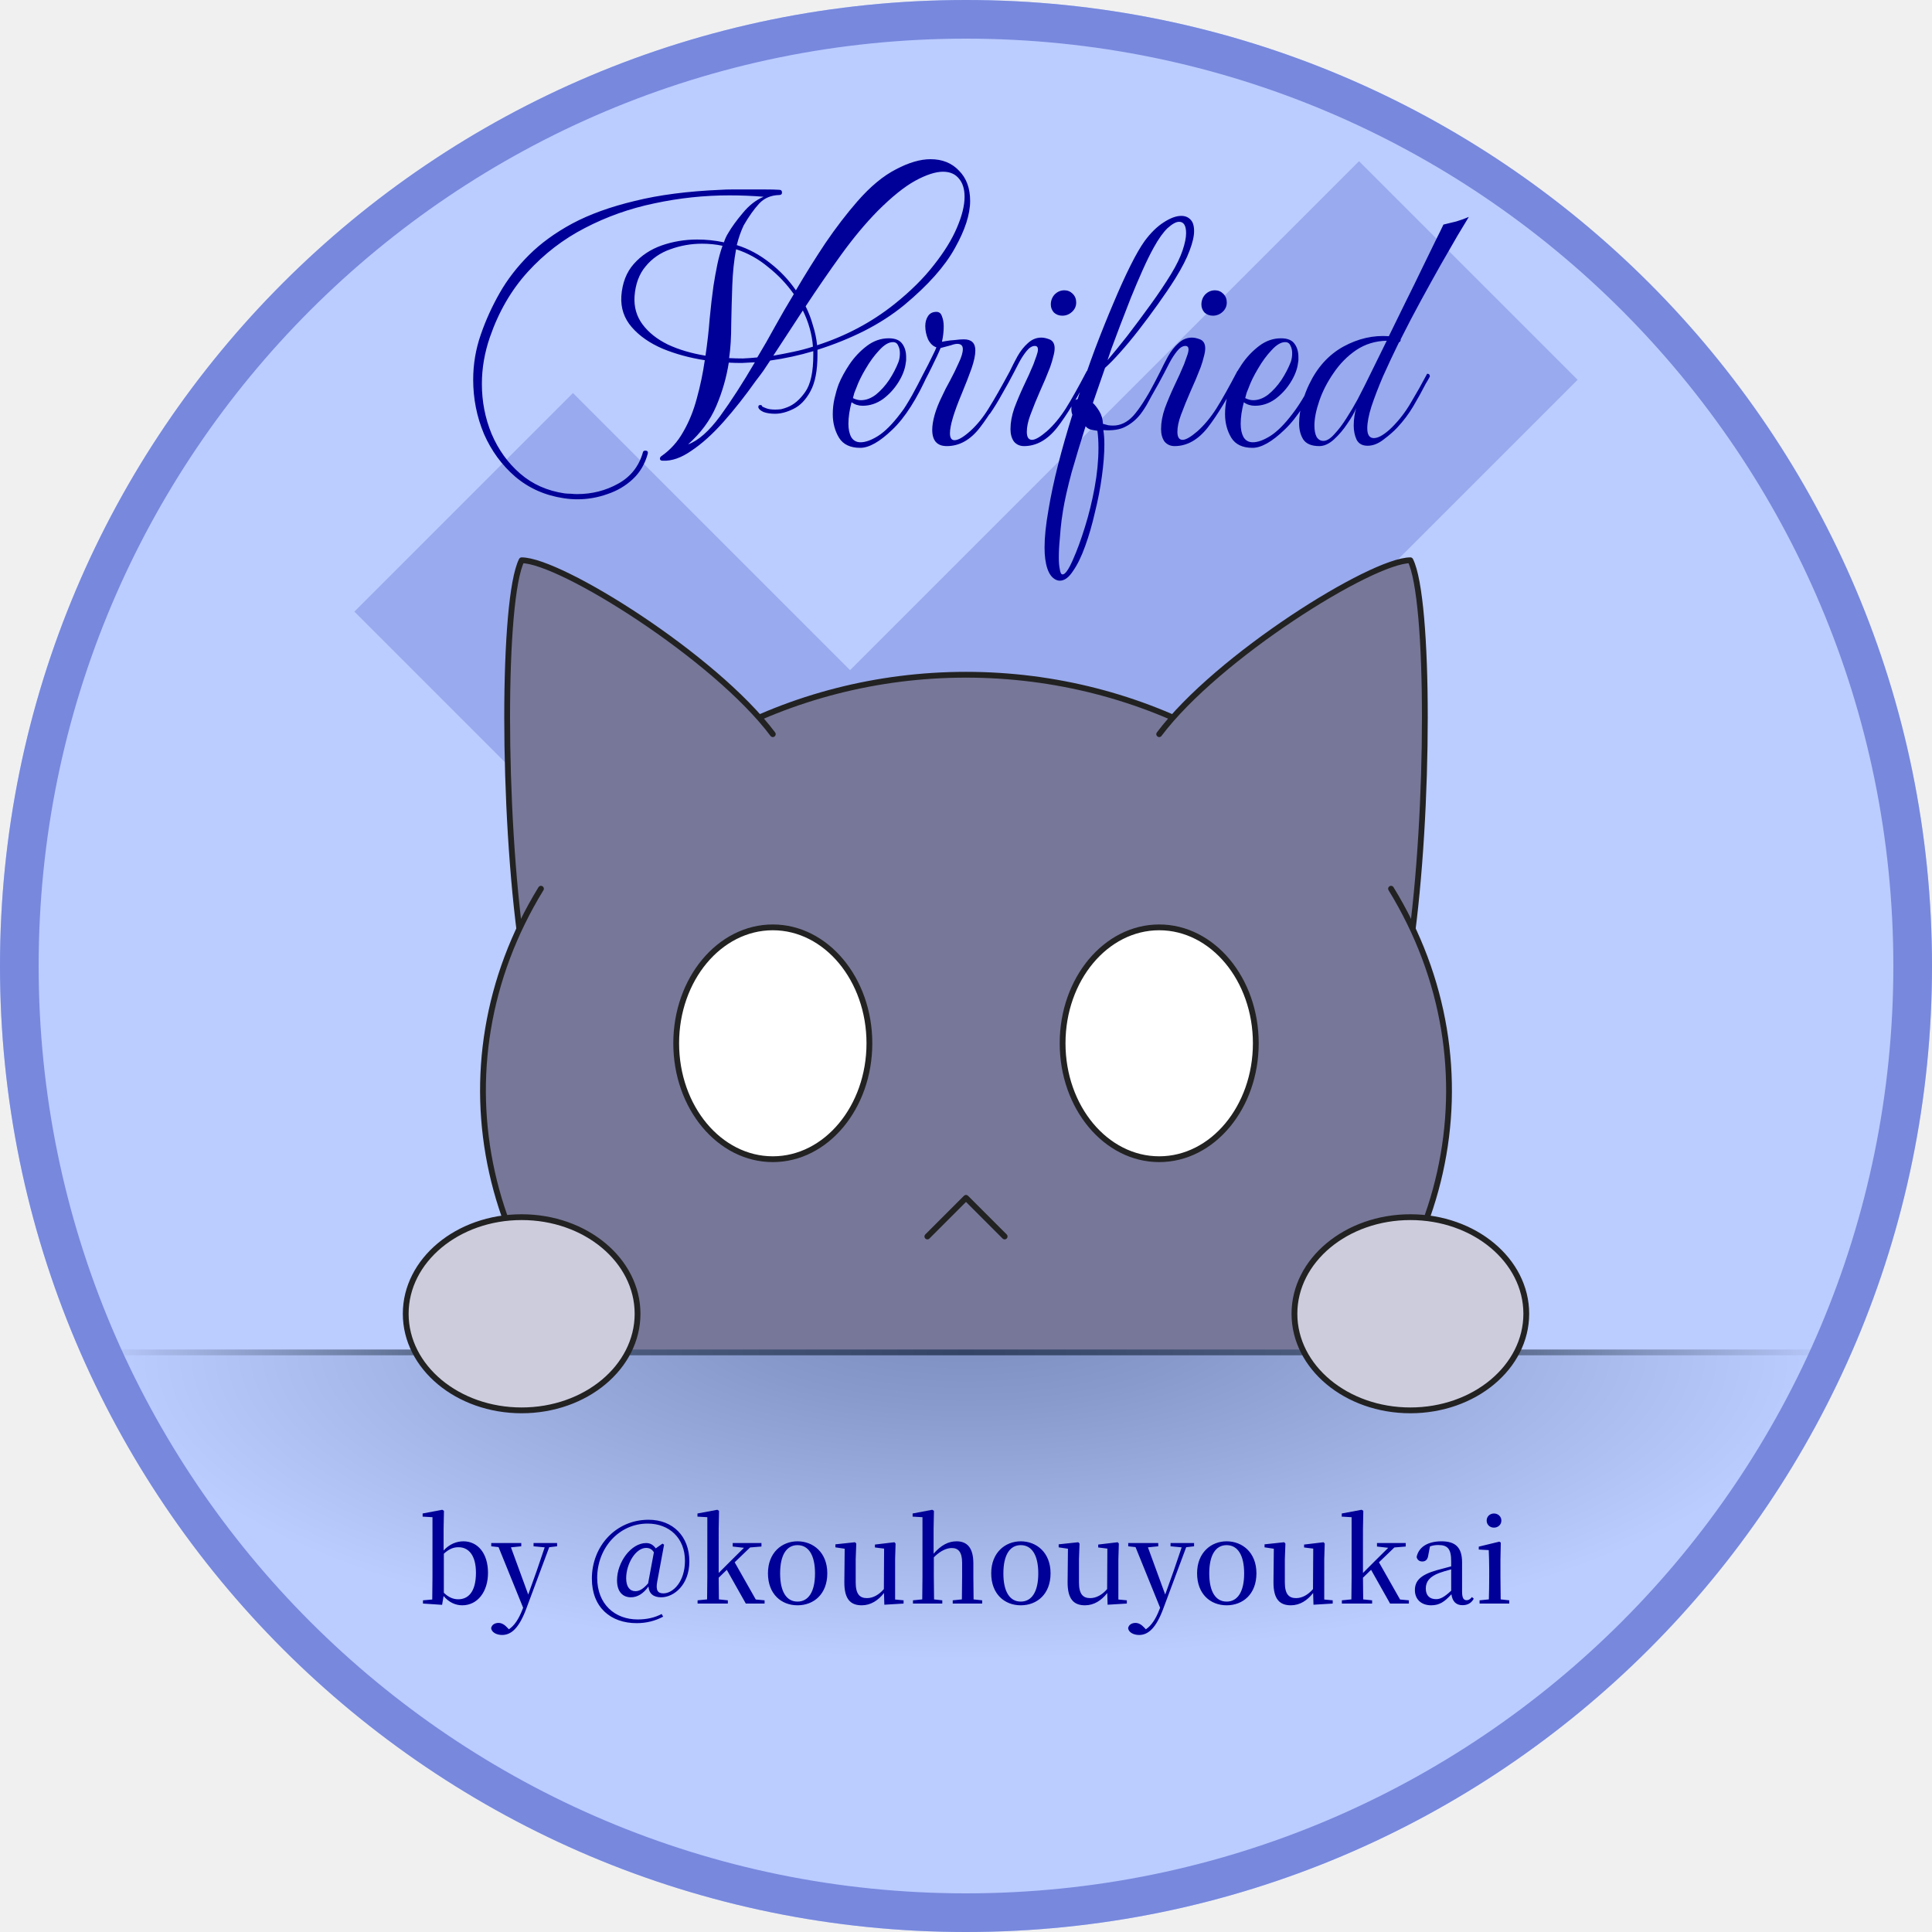
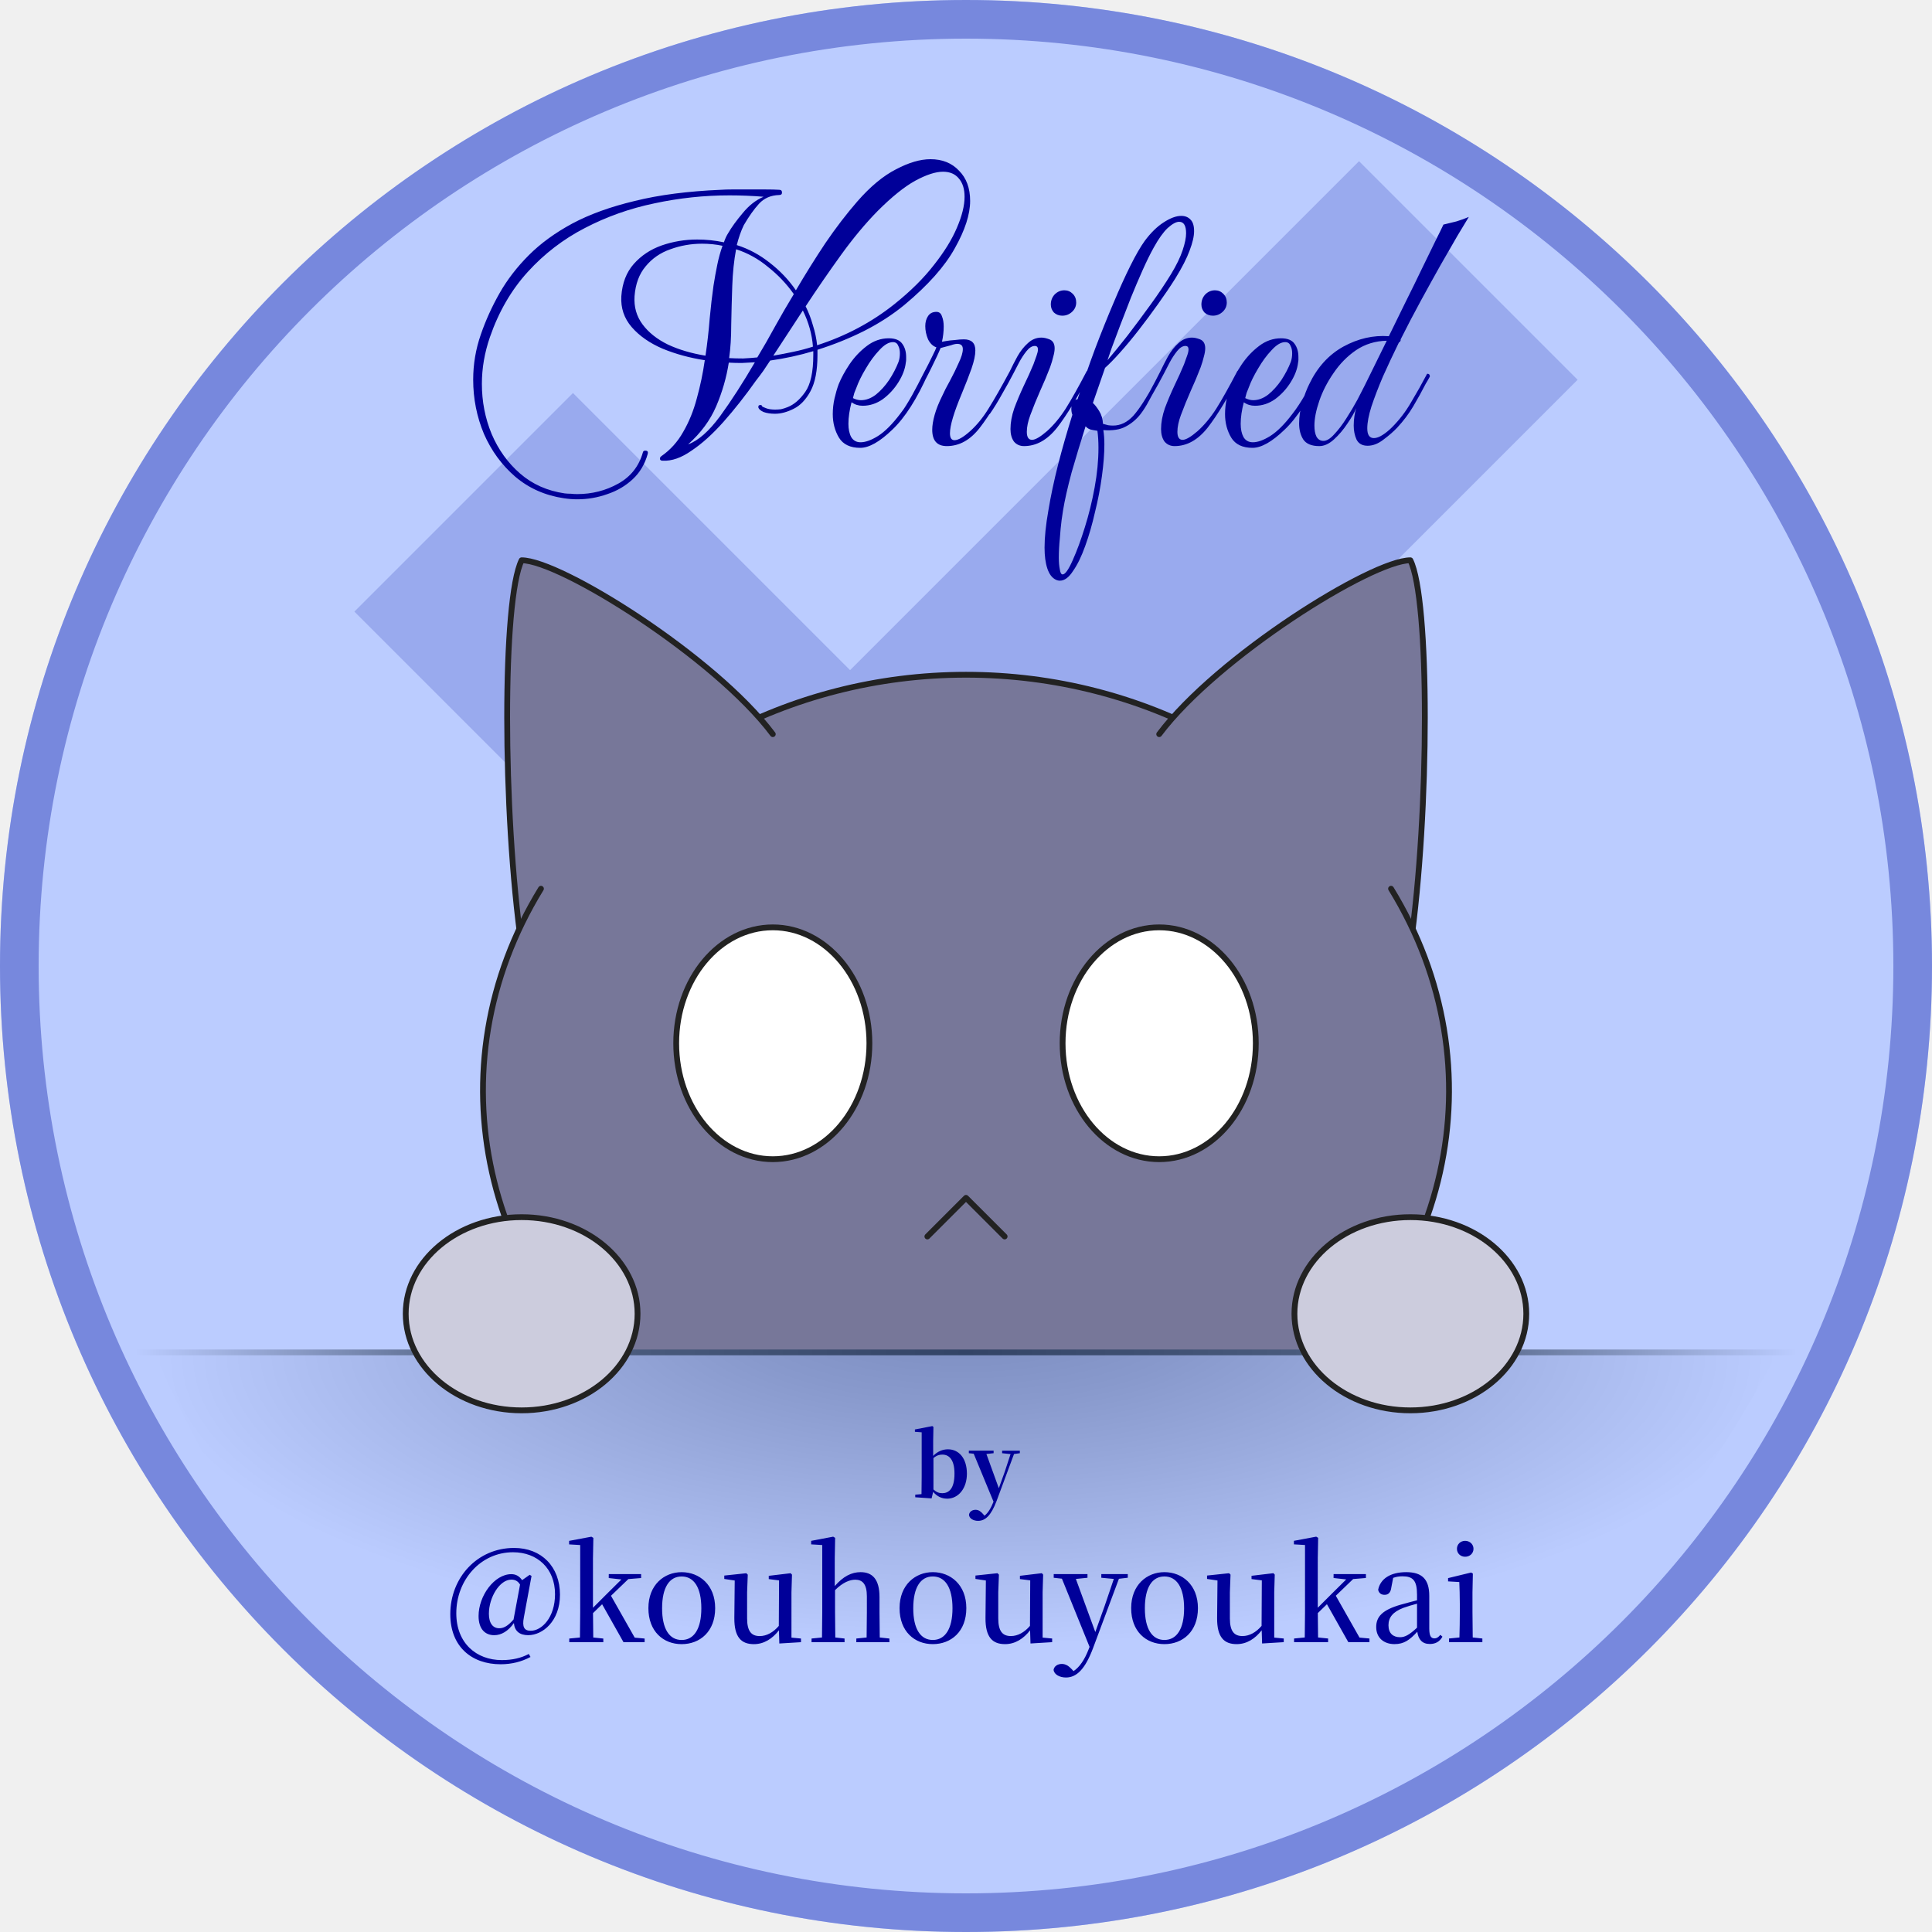
<svg xmlns="http://www.w3.org/2000/svg" viewBox="0 0 100 100" width="800" height="800">
  <defs>
-     <linearGradient id="table-edge" x1="5" x2="95" y1="70" y2="70" gradientUnits="userSpaceOnUse">
+     <linearGradient id="table-edge" x1="7" x2="93" y1="70" y2="70" gradientUnits="userSpaceOnUse">
      <stop stop-color="#bcf" offset="0" />
      <stop stop-color="#568" offset="0.2" />
      <stop stop-color="#346" offset="0.5" />
      <stop stop-color="#568" offset="0.8" />
      <stop stop-color="#bcf" offset="1" />
    </linearGradient>
-     <radialGradient id="table-top" cx="50" cy="30" fx="50" fy="20" r="44" gradientTransform="matrix(1 0 0 0.35 0 60)" gradientUnits="userSpaceOnUse">
+     <radialGradient id="table-top" cx="50" cy="30" fx="50" fy="20" r="42" gradientTransform="matrix(1 0 0 0.35 0 60)" gradientUnits="userSpaceOnUse">
      <stop stop-color="#78b" offset="0" />
      <stop stop-color="#89c" offset="0.3" />
      <stop stop-color="#bcf" offset="1" />
    </radialGradient>
  </defs>
  <circle cx="50" cy="50" r="50" fill="#bcf" />
  <path d="m24 26 20 20 32 -32" fill="none" stroke="#9ae" stroke-width="16" />
  <g stroke="#222" stroke-linecap="round" stroke-linejoin="round" stroke-width="0.3">
    <g fill="#779">
      <path d="m28 47 a25 23 0 0 1 44 0" />
      <path d="m40 38 c-3 -4 -11 -9 -13 -9 -1 2 -1 13 0 20" />
      <path d="m60 38 c3 -4 11 -9 13 -9 1 2 1 13 0 20" />
      <path d="m28 46 a25 22 0 1 0 44 0" />
    </g>
    <path d="m48 64 2 -2 2 2" fill="none" />
    <g fill="#fff">
      <ellipse cx="40" cy="54" rx="5" ry="6" />
      <ellipse cx="60" cy="54" rx="5" ry="6" />
    </g>
-     <path d="m6 70 h88 c-20 38 -68 38 -88 0 z" fill="url(#table-top)" stroke="none" />
-     <path d="m5 70 h90" fill="none" stroke="url(#table-edge)" />
+     <path d="m8 70 h84 c-20 38 -68 38 -84 0 z" fill="url(#table-top)" stroke="none" />
+     <path d="m7 70 h86" fill="none" stroke="url(#table-edge)" />
    <g fill="#ccd">
      <ellipse cx="27" cy="68" rx="6" ry="5" />
      <ellipse cx="73" cy="68" rx="6" ry="5" />
    </g>
  </g>
  <g fill="#009">
    <path d="m29.874 25.844 q-0.324 0 -0.684 -0.054 -1.458 -0.216 -2.52 -1.116 -1.044 -0.9 -1.62 -2.214 -0.558 -1.332 -0.558 -2.808 0 -1.206 0.396 -2.34 0.378 -1.098 0.972 -2.142 t1.512 -1.962 2.25 -1.638 q1.35 -0.72 3.24 -1.17 1.89 -0.468 4.446 -0.576 0.252 -0.018 0.594 -0.018 0.36 0 0.72 0 0.504 0 0.972 0 t0.738 0.018 q0.144 0 0.144 0.144 0 0.126 -0.144 0.126 -0.648 0.018 -1.044 0.45 t-0.792 1.116 q-0.216 0.45 -0.36 1.026 0.918 0.288 1.71 0.918 0.792 0.612 1.35 1.422 0.738 -1.26 1.53 -2.448 0.81 -1.188 1.656 -2.16 1.008 -1.152 1.998 -1.656 0.99 -0.522 1.782 -0.522 0.918 0 1.476 0.594 0.576 0.576 0.576 1.566 0 1.044 -0.792 2.448 -0.774 1.404 -2.61 2.934 -0.918 0.756 -2.088 1.35 -1.152 0.576 -2.412 0.972 v0.27 q0 1.206 -0.36 1.872 t-0.882 0.918 q-0.504 0.252 -0.954 0.252 -0.342 0 -0.594 -0.09 -0.234 -0.108 -0.27 -0.234 v-0.036 q0 -0.09 0.09 -0.09 0.09 -0.018 0.108 0.072 0.018 0.018 0.198 0.09 t0.468 0.072 q0.144 0 0.306 -0.018 0.162 -0.036 0.342 -0.108 0.504 -0.198 0.918 -0.792 t0.414 -1.908 v-0.198 q-1.08 0.324 -2.232 0.486 -0.18 0.27 -0.36 0.54 -0.18 0.252 -0.378 0.504 -0.828 1.17 -1.674 2.124 t-1.656 1.494 q-0.792 0.558 -1.494 0.522 -0.144 0 -0.144 -0.108 0 -0.072 0.072 -0.126 0.702 -0.486 1.134 -1.26 0.45 -0.774 0.702 -1.728 0.27 -0.972 0.414 -1.98 -1.17 -0.18 -2.178 -0.594 -1.008 -0.432 -1.602 -1.116 t-0.54 -1.602 q0.072 -1.026 0.648 -1.674 t1.44 -0.954 q0.882 -0.306 1.836 -0.306 0.36 0 0.702 0.036 t0.684 0.108 q0.09 -0.27 0.216 -0.468 0.27 -0.468 0.756 -1.044 0.486 -0.594 1.08 -0.846 -0.432 -0.036 -0.882 -0.054 -0.432 -0.018 -0.882 -0.018 -1.962 0 -3.888 0.414 -1.908 0.396 -3.6 1.278 -1.674 0.864 -2.952 2.268 t-1.962 3.384 q-0.414 1.206 -0.414 2.412 0 1.368 0.504 2.592 0.522 1.224 1.476 2.052 t2.304 1.026 q0.162 0.018 0.324 0.018 0.162 0.018 0.324 0.018 1.152 0 2.124 -0.54 t1.278 -1.62 q0.018 -0.09 0.126 -0.09 0.162 0 0.126 0.162 -0.216 0.792 -0.774 1.314 t-1.314 0.774 q-0.756 0.27 -1.566 0.27 z m12.42 -7.974 q2.232 -0.72 3.996 -2.124 1.26 -1.008 2.052 -2.034 0.81 -1.026 1.188 -1.926 0.396 -0.918 0.396 -1.602 0 -0.594 -0.288 -0.936 -0.288 -0.36 -0.828 -0.36 -0.576 0 -1.44 0.468 -0.846 0.468 -1.944 1.566 -0.954 0.972 -1.89 2.268 t-1.836 2.664 q0.234 0.468 0.378 0.99 0.162 0.504 0.216 1.026 z m-5.778 0.54 q0.144 -0.972 0.216 -1.908 0.09 -0.954 0.198 -1.71 0.09 -0.576 0.198 -1.098 t0.27 -0.972 q-0.504 -0.108 -1.062 -0.108 -0.846 0 -1.638 0.288 -0.774 0.27 -1.278 0.882 -0.504 0.594 -0.576 1.548 -0.054 0.828 0.414 1.458 t1.314 1.044 q0.846 0.396 1.944 0.576 z m1.224 0.126 q0.36 0.018 0.72 0.018 0.378 -0.018 0.738 -0.054 0.468 -0.774 0.918 -1.602 0.468 -0.846 0.972 -1.674 -0.558 -0.792 -1.332 -1.404 -0.756 -0.63 -1.656 -0.918 -0.162 0.864 -0.198 1.89 t-0.054 2.016 q0 0.972 -0.108 1.728 z m2.286 -0.126 q0.522 -0.09 1.026 -0.198 0.522 -0.108 1.026 -0.27 -0.072 -0.954 -0.522 -1.872 z m-4.41 4.59 q0.792 -0.288 1.656 -1.458 0.864 -1.188 1.8 -2.79 -0.342 0.018 -0.684 0.036 -0.342 0 -0.666 -0.018 -0.18 1.152 -0.648 2.25 t-1.458 1.98 z m8.91 0.18 q-0.774 0 -1.098 -0.522 -0.324 -0.54 -0.324 -1.224 0 -0.414 0.09 -0.81 t0.216 -0.738 q0.198 -0.486 0.558 -1.026 0.378 -0.558 0.9 -0.954 t1.134 -0.396 q0.504 0 0.702 0.288 0.198 0.27 0.198 0.684 0 0.072 0 0.144 0 0.054 -0.018 0.144 -0.054 0.486 -0.378 1.008 t-0.81 0.882 q-0.486 0.342 -1.044 0.342 -0.324 0 -0.576 -0.18 -0.162 0.612 -0.162 1.116 0 0.414 0.144 0.684 0.162 0.27 0.486 0.27 0.378 0 0.9 -0.324 0.54 -0.342 1.152 -1.152 0.63 -0.81 1.278 -2.214 0 -0.018 0.036 -0.018 0.054 0 0.108 0.054 0.072 0.036 0.036 0.072 -0.882 1.998 -1.872 2.934 -0.972 0.936 -1.656 0.936 z m0.036 -2.466 q0.396 0 0.774 -0.288 0.378 -0.306 0.684 -0.756 0.306 -0.468 0.486 -0.936 0.072 -0.198 0.072 -0.45 0 -0.234 -0.09 -0.396 -0.072 -0.18 -0.27 -0.18 -0.324 0 -0.702 0.414 -0.378 0.396 -0.702 0.954 -0.324 0.54 -0.486 0.99 -0.054 0.126 -0.108 0.27 -0.036 0.126 -0.072 0.27 0.216 0.108 0.414 0.108 z m4.446 2.376 q-0.756 0 -0.756 -0.846 0 -0.324 0.126 -0.774 t0.396 -0.99 q0.144 -0.324 0.396 -0.774 0.252 -0.468 0.45 -0.918 0.216 -0.45 0.216 -0.72 t-0.288 -0.27 q-0.126 0 -0.324 0.072 -0.198 0.054 -0.54 0.144 -0.144 0.36 -0.468 1.008 -0.306 0.63 -0.684 1.296 t-0.72 1.152 q0 0 -0.018 0.018 0 0 -0.036 0 t-0.108 -0.018 q-0.054 -0.036 -0.036 -0.054 0.288 -0.414 0.594 -0.954 0.306 -0.558 0.576 -1.098 0.288 -0.54 0.468 -0.918 0.198 -0.396 0.216 -0.468 -0.27 -0.09 -0.432 -0.414 -0.144 -0.342 -0.144 -0.684 0 -0.306 0.144 -0.522 t0.432 -0.216 q0.216 0 0.288 0.234 0.09 0.216 0.09 0.522 0 0.396 -0.09 0.792 0 0 0.198 -0.036 t0.468 -0.054 q0.27 -0.036 0.468 -0.036 0.594 0 0.594 0.576 0 0.36 -0.198 0.936 -0.198 0.558 -0.504 1.296 -0.612 1.458 -0.612 2.052 0 0.36 0.234 0.36 0.288 0 0.81 -0.468 t0.954 -1.17 q0.45 -0.72 1.098 -1.926 0.018 -0.036 0.054 -0.036 0.054 0 0.09 0.054 0.054 0.036 0.036 0.072 -0.99 1.872 -1.728 2.826 t-1.71 0.954 z m5.976 -6.75 q-0.252 0 -0.432 -0.162 -0.162 -0.18 -0.162 -0.414 0 -0.306 0.198 -0.522 0.216 -0.216 0.504 -0.216 0.252 0 0.432 0.18 t0.18 0.45 q0 0.288 -0.216 0.486 t-0.504 0.198 z m-1.98 6.75 q-0.324 0 -0.522 -0.234 -0.18 -0.252 -0.18 -0.648 0 -0.504 0.198 -1.08 0.216 -0.576 0.486 -1.152 0.288 -0.594 0.504 -1.116 0.09 -0.252 0.162 -0.45 t0.072 -0.324 q0 -0.18 -0.162 -0.18 -0.216 0 -0.432 0.27 t-0.396 0.612 q-0.162 0.324 -0.27 0.522 -0.27 0.522 -0.594 1.08 -0.306 0.558 -0.63 1.026 0 0.018 -0.036 0.018 t-0.09 -0.054 -0.036 -0.072 q0.342 -0.486 0.63 -1.026 0.306 -0.558 0.558 -1.062 0.18 -0.378 0.396 -0.774 0.234 -0.414 0.54 -0.684 0.306 -0.288 0.702 -0.288 0.18 0 0.414 0.09 0.27 0.108 0.27 0.468 0 0.18 -0.072 0.432 -0.054 0.234 -0.162 0.54 -0.234 0.612 -0.522 1.242 -0.27 0.612 -0.504 1.242 -0.18 0.486 -0.18 0.864 0 0.414 0.27 0.414 0.252 0 0.774 -0.45 0.522 -0.468 0.972 -1.17 0.45 -0.72 1.08 -1.926 0.018 -0.036 0.072 -0.036 0.036 0 0.072 0.054 0.054 0.036 0.036 0.072 -0.954 1.854 -1.71 2.826 -0.756 0.954 -1.71 0.954 z m1.854 6.966 q-0.108 0 -0.216 -0.054 -0.288 -0.144 -0.432 -0.576 t-0.144 -1.08 q0 -0.81 0.198 -1.926 0.18 -1.098 0.504 -2.376 0.324 -1.26 0.738 -2.574 -0.054 -0.144 -0.054 -0.306 0 -0.18 0.072 -0.324 t0.252 -0.18 q0.432 -1.332 0.9 -2.592 0.486 -1.278 0.954 -2.376 0.468 -1.116 0.882 -1.944 t0.738 -1.278 q0.468 -0.63 0.972 -0.954 0.522 -0.342 0.918 -0.342 0.306 0 0.486 0.198 0.18 0.18 0.18 0.594 0 0.396 -0.234 1.008 -0.216 0.594 -0.738 1.44 -0.396 0.63 -0.9 1.332 -0.486 0.684 -0.99 1.332 t-0.972 1.17 q-0.45 0.504 -0.774 0.792 l-0.63 1.818 q0.144 0.126 0.324 0.414 t0.198 0.666 q0.144 0.036 0.27 0.072 0.126 0.018 0.252 0.018 0.576 0 1.044 -0.504 0.468 -0.522 1.116 -1.728 0.036 -0.054 0.072 -0.054 0.054 0 0.072 0.054 0.036 0.054 0 0.126 -0.234 0.432 -0.45 0.828 -0.198 0.378 -0.432 0.684 -0.324 0.414 -0.774 0.648 -0.432 0.234 -1.152 0.18 0.054 0.324 0.054 0.738 0 0.72 -0.126 1.638 -0.126 0.936 -0.36 1.872 -0.216 0.954 -0.504 1.746 -0.288 0.81 -0.63 1.296 -0.324 0.504 -0.684 0.504 z m2.466 -11.412 q0.432 -0.504 1.026 -1.26 0.594 -0.774 1.206 -1.62 t1.062 -1.584 q0.414 -0.684 0.594 -1.224 t0.18 -0.882 q0 -0.594 -0.36 -0.594 -0.234 0 -0.594 0.324 -0.342 0.324 -0.72 1.008 -0.27 0.486 -0.576 1.17 t-0.612 1.44 q-0.288 0.756 -0.558 1.44 -0.252 0.666 -0.432 1.152 -0.162 0.486 -0.216 0.63 z m-2.322 11.088 q0.198 0 0.522 -0.738 0.324 -0.72 0.63 -1.71 0.306 -0.972 0.504 -2.052 t0.198 -2.052 q0 -0.486 -0.054 -0.882 -0.234 -0.036 -0.378 -0.072 -0.144 -0.054 -0.234 -0.162 -0.378 1.188 -0.72 2.376 -0.324 1.206 -0.45 1.998 -0.018 0.09 -0.072 0.486 -0.054 0.414 -0.09 0.936 -0.054 0.54 -0.054 1.008 0 0.36 0.054 0.612 0.036 0.252 0.144 0.252 z m7.776 -13.392 q-0.252 0 -0.432 -0.162 -0.162 -0.18 -0.162 -0.414 0 -0.306 0.198 -0.522 0.216 -0.216 0.504 -0.216 0.252 0 0.432 0.18 t0.18 0.45 q0 0.288 -0.216 0.486 t-0.504 0.198 z m-1.98 6.75 q-0.324 0 -0.522 -0.234 -0.18 -0.252 -0.18 -0.648 0 -0.504 0.198 -1.08 0.216 -0.576 0.486 -1.152 0.288 -0.594 0.504 -1.116 0.09 -0.252 0.162 -0.45 t0.072 -0.324 q0 -0.18 -0.162 -0.18 -0.216 0 -0.432 0.27 t-0.396 0.612 q-0.162 0.324 -0.27 0.522 -0.27 0.522 -0.594 1.08 -0.306 0.558 -0.63 1.026 0 0.018 -0.036 0.018 t-0.09 -0.054 -0.036 -0.072 q0.342 -0.486 0.63 -1.026 0.306 -0.558 0.558 -1.062 0.18 -0.378 0.396 -0.774 0.234 -0.414 0.54 -0.684 0.306 -0.288 0.702 -0.288 0.18 0 0.414 0.09 0.27 0.108 0.27 0.468 0 0.18 -0.072 0.432 -0.054 0.234 -0.162 0.54 -0.234 0.612 -0.522 1.242 -0.27 0.612 -0.504 1.242 -0.18 0.486 -0.18 0.864 0 0.414 0.27 0.414 0.252 0 0.774 -0.45 0.522 -0.468 0.972 -1.17 0.45 -0.72 1.08 -1.926 0.018 -0.036 0.072 -0.036 0.036 0 0.072 0.054 0.054 0.036 0.036 0.072 -0.954 1.854 -1.71 2.826 -0.756 0.954 -1.71 0.954 z m4.032 0.09 q-0.774 0 -1.098 -0.522 -0.324 -0.54 -0.324 -1.224 0 -0.414 0.09 -0.81 t0.216 -0.738 q0.198 -0.486 0.558 -1.026 0.378 -0.558 0.9 -0.954 t1.134 -0.396 q0.504 0 0.702 0.288 0.198 0.27 0.198 0.684 0 0.072 0 0.144 0 0.054 -0.018 0.144 -0.054 0.486 -0.378 1.008 t-0.81 0.882 q-0.486 0.342 -1.044 0.342 -0.324 0 -0.576 -0.18 -0.162 0.612 -0.162 1.116 0 0.414 0.144 0.684 0.162 0.27 0.486 0.27 0.378 0 0.9 -0.324 0.54 -0.342 1.152 -1.152 0.63 -0.81 1.278 -2.214 0 -0.018 0.036 -0.018 0.054 0 0.108 0.054 0.072 0.036 0.036 0.072 -0.882 1.998 -1.872 2.934 -0.972 0.936 -1.656 0.936 z m0.036 -2.466 q0.396 0 0.774 -0.288 0.378 -0.306 0.684 -0.756 0.306 -0.468 0.486 -0.936 0.072 -0.198 0.072 -0.45 0 -0.234 -0.09 -0.396 -0.072 -0.18 -0.27 -0.18 -0.324 0 -0.702 0.414 -0.378 0.396 -0.702 0.954 -0.324 0.54 -0.486 0.99 -0.054 0.126 -0.108 0.27 -0.036 0.126 -0.072 0.27 0.216 0.108 0.414 0.108 z m3.42 2.376 q-0.594 0 -0.828 -0.342 -0.216 -0.342 -0.216 -0.828 0 -0.522 0.162 -1.098 0.18 -0.576 0.36 -0.936 0.63 -1.314 1.764 -1.944 1.152 -0.63 2.358 -0.54 0.414 -0.846 0.864 -1.764 0.468 -0.936 0.864 -1.764 0.414 -0.846 0.702 -1.44 0.306 -0.612 0.396 -0.81 0.306 -0.072 0.666 -0.162 0.36 -0.108 0.648 -0.234 -0.18 0.306 -0.576 0.954 -0.378 0.648 -0.882 1.53 -0.486 0.864 -1.026 1.854 t-1.044 1.998 v0.036 q0 0.072 -0.09 0.126 -0.45 0.918 -0.828 1.764 -0.36 0.846 -0.594 1.548 -0.216 0.684 -0.216 1.134 0 0.504 0.342 0.504 0.198 0 0.45 -0.162 t0.486 -0.396 q0.576 -0.576 0.99 -1.296 0.432 -0.72 0.81 -1.44 0 -0.036 0.036 -0.036 0.126 0 0.126 0.144 0 0 -0.09 0.162 t-0.108 0.18 q-0.324 0.63 -0.666 1.206 t-0.828 1.098 q-0.27 0.288 -0.702 0.612 -0.414 0.324 -0.828 0.324 t-0.576 -0.324 q-0.144 -0.324 -0.144 -0.72 0 -0.252 0.036 -0.486 t0.09 -0.414 q-0.126 0.324 -0.45 0.792 -0.306 0.468 -0.702 0.828 -0.378 0.342 -0.756 0.342 z m0.216 -0.27 q0.252 0 0.558 -0.342 0.324 -0.342 0.63 -0.828 0.324 -0.504 0.576 -0.972 0.252 -0.486 0.378 -0.738 l1.134 -2.304 q-0.882 0.018 -1.584 0.486 -0.684 0.468 -1.17 1.188 -0.486 0.702 -0.738 1.44 t-0.252 1.278 q0 0.36 0.108 0.576 0.126 0.216 0.36 0.216 z" aria-label="Verified" />
-     <path d="m23.927 83.09 c0.792 0 1.332 -0.702 1.332 -1.68 0 -1.014 -0.534 -1.632 -1.272 -1.632 -0.36 0 -0.72 0.144 -1.026 0.474 v-1.116 l0.018 -0.936 -0.09 -0.054 -1.014 0.192 v0.162 l0.51 0.03 v3.09 c0 0.33 -6e-3 0.828 -0.012 1.17 l-0.48 0.042 v0.168 l0.99 0.066 0.078 -0.456 c0.282 0.336 0.624 0.48 0.966 0.48 z m-0.954 -2.67 c0.294 -0.27 0.528 -0.336 0.762 -0.336 0.522 0 0.9 0.42 0.9 1.32 0 1.026 -0.426 1.374 -0.912 1.374 -0.264 0 -0.498 -0.096 -0.75 -0.336 z m4.644 -0.384 0.576 0.054 -0.42 1.236 -0.432 1.206 -0.894 -2.442 0.534 -0.054 v-0.168 h-1.554 v0.168 l0.378 0.042 1.272 3.138 -0.042 0.108 c-0.186 0.48 -0.414 0.822 -0.696 1.008 l-0.078 -0.084 c-0.138 -0.15 -0.288 -0.246 -0.456 -0.246 -0.18 0 -0.348 0.084 -0.384 0.27 0.024 0.222 0.288 0.354 0.57 0.354 0.486 0 0.882 -0.378 1.248 -1.356 l1.188 -3.186 0.408 -0.048 v-0.168 h-1.218 z m6.606 2.64 c0.654 0 1.458 -0.636 1.458 -1.86 0 -1.29 -0.846 -2.154 -2.112 -2.154 -1.686 0 -2.934 1.362 -2.934 3.048 0 1.5 0.99 2.304 2.316 2.304 0.51 0 0.972 -0.12 1.374 -0.336 l-0.078 -0.138 c-0.354 0.186 -0.75 0.282 -1.242 0.282 -1.17 0 -2.094 -0.78 -2.094 -2.154 0 -1.524 1.11 -2.808 2.61 -2.808 1.122 0 1.932 0.75 1.932 1.926 0 1.086 -0.618 1.686 -1.116 1.686 -0.3 0 -0.402 -0.168 -0.318 -0.612 l0.354 -1.908 -0.084 -0.054 -0.348 0.246 c-0.132 -0.186 -0.288 -0.276 -0.498 -0.276 -0.78 0 -1.506 0.996 -1.506 1.926 0 0.606 0.306 0.882 0.72 0.882 0.33 0 0.642 -0.186 0.906 -0.558 0.03 0.366 0.258 0.558 0.66 0.558 z m-0.678 -0.72 c-0.288 0.33 -0.48 0.402 -0.66 0.402 -0.282 0 -0.474 -0.222 -0.474 -0.666 0 -0.75 0.492 -1.572 1.032 -1.572 0.168 0 0.3 0.06 0.402 0.228 z m4.38 -1.908 0.582 0.066 -0.672 0.666 -0.636 0.636 v-2.28 l0.018 -0.936 -0.09 -0.054 -1.026 0.192 v0.162 l0.51 0.03 v3.09 l-0.012 1.164 -0.492 0.048 v0.168 h1.566 v-0.168 l-0.462 -0.048 -0.012 -1.122 0.42 -0.408 0.984 1.746 h0.972 v-0.168 l-0.456 -0.042 -1.092 -1.926 0.798 -0.768 0.588 -0.048 v-0.18 h-1.488 z m3.354 3.042 c0.84 0 1.542 -0.576 1.542 -1.656 s-0.732 -1.656 -1.542 -1.656 c-0.804 0 -1.53 0.582 -1.53 1.656 s0.69 1.656 1.53 1.656 z m0 -0.192 c-0.564 0 -0.9 -0.504 -0.9 -1.458 0 -0.96 0.336 -1.464 0.9 -1.464 s0.906 0.504 0.906 1.464 c0 0.954 -0.342 1.458 -0.906 1.458 z m4.494 0.162 0.996 -0.06 v-0.168 l-0.438 -0.042 v-2.088 l0.024 -0.81 -0.06 -0.066 -1.008 0.12 v0.15 l0.474 0.06 -0.012 2.094 c-0.252 0.294 -0.558 0.468 -0.876 0.468 -0.372 0 -0.582 -0.204 -0.582 -0.816 v-1.2 l0.03 -0.81 -0.066 -0.066 -1.014 0.108 v0.156 l0.48 0.072 -0.018 1.722 c-6e-3 0.894 0.324 1.206 0.9 1.206 0.468 0 0.852 -0.252 1.152 -0.636 z m4.002 -0.06 h1.062 v-0.168 l-0.444 -0.048 c-6e-3 -0.33 -0.012 -0.828 -0.012 -1.164 v-0.696 c0 -0.822 -0.33 -1.146 -0.87 -1.146 -0.414 0 -0.798 0.192 -1.188 0.642 v-1.284 l0.018 -0.936 -0.09 -0.054 -1.014 0.192 v0.162 l0.51 0.03 v3.09 l-0.012 1.164 -0.48 0.048 v0.168 h1.518 v-0.168 l-0.426 -0.048 -0.012 -1.164 v-1.014 c0.36 -0.36 0.684 -0.48 0.93 -0.48 0.33 0 0.534 0.198 0.534 0.762 v0.732 c0 0.336 -6e-3 0.828 -0.012 1.164 l-0.474 0.048 v0.168 z m3.06 0.09 c0.84 0 1.542 -0.576 1.542 -1.656 s-0.732 -1.656 -1.542 -1.656 c-0.804 0 -1.53 0.582 -1.53 1.656 s0.69 1.656 1.53 1.656 z m0 -0.192 c-0.564 0 -0.9 -0.504 -0.9 -1.458 0 -0.96 0.336 -1.464 0.9 -1.464 s0.906 0.504 0.906 1.464 c0 0.954 -0.342 1.458 -0.906 1.458 z m4.494 0.162 0.996 -0.06 v-0.168 l-0.438 -0.042 v-2.088 l0.024 -0.81 -0.06 -0.066 -1.008 0.12 v0.15 l0.474 0.06 -0.012 2.094 c-0.252 0.294 -0.558 0.468 -0.876 0.468 -0.372 0 -0.582 -0.204 -0.582 -0.816 v-1.2 l0.03 -0.81 -0.066 -0.066 -1.014 0.108 v0.156 l0.48 0.072 -0.018 1.722 c-6e-3 0.894 0.324 1.206 0.9 1.206 0.468 0 0.852 -0.252 1.152 -0.636 z m3.258 -3.024 0.576 0.054 -0.42 1.236 -0.432 1.206 -0.894 -2.442 0.534 -0.054 v-0.168 h-1.554 v0.168 l0.378 0.042 1.272 3.138 -0.042 0.108 c-0.186 0.48 -0.414 0.822 -0.696 1.008 l-0.078 -0.084 c-0.138 -0.15 -0.288 -0.246 -0.456 -0.246 -0.18 0 -0.348 0.084 -0.384 0.27 0.024 0.222 0.288 0.354 0.57 0.354 0.486 0 0.882 -0.378 1.248 -1.356 l1.188 -3.186 0.408 -0.048 v-0.168 h-1.218 z m2.904 3.054 c0.84 0 1.542 -0.576 1.542 -1.656 s-0.732 -1.656 -1.542 -1.656 c-0.804 0 -1.53 0.582 -1.53 1.656 s0.69 1.656 1.53 1.656 z m0 -0.192 c-0.564 0 -0.9 -0.504 -0.9 -1.458 0 -0.96 0.336 -1.464 0.9 -1.464 s0.906 0.504 0.906 1.464 c0 0.954 -0.342 1.458 -0.906 1.458 z m4.494 0.162 0.996 -0.06 v-0.168 l-0.438 -0.042 v-2.088 l0.024 -0.81 -0.06 -0.066 -1.008 0.12 v0.15 l0.474 0.06 -0.012 2.094 c-0.252 0.294 -0.558 0.468 -0.876 0.468 -0.372 0 -0.582 -0.204 -0.582 -0.816 v-1.2 l0.03 -0.81 -0.066 -0.066 -1.014 0.108 v0.156 l0.48 0.072 -0.018 1.722 c-6e-3 0.894 0.324 1.206 0.9 1.206 0.468 0 0.852 -0.252 1.152 -0.636 z m3.288 -3.012 0.582 0.066 -0.672 0.666 -0.636 0.636 v-2.28 l0.018 -0.936 -0.09 -0.054 -1.026 0.192 v0.162 l0.51 0.03 v3.09 l-0.012 1.164 -0.492 0.048 v0.168 h1.566 v-0.168 l-0.462 -0.048 -0.012 -1.122 0.42 -0.408 0.984 1.746 h0.972 v-0.168 l-0.456 -0.042 -1.092 -1.926 0.798 -0.768 0.588 -0.048 v-0.18 h-1.488 z m4.422 3.036 c0.264 0 0.456 -0.102 0.588 -0.336 l-0.096 -0.084 c-0.102 0.12 -0.174 0.162 -0.27 0.162 -0.156 0 -0.24 -0.102 -0.24 -0.45 v-1.506 c0 -0.768 -0.336 -1.092 -1.062 -1.092 s-1.188 0.306 -1.29 0.81 c0.03 0.15 0.138 0.234 0.294 0.234 0.162 0 0.282 -0.09 0.312 -0.342 l0.084 -0.438 c0.15 -0.054 0.288 -0.072 0.426 -0.072 0.474 0 0.672 0.18 0.672 0.84 v0.264 c-0.252 0.066 -0.528 0.138 -0.762 0.204 -0.828 0.24 -1.116 0.546 -1.116 1.026 0 0.504 0.36 0.786 0.84 0.786 0.444 0 0.702 -0.192 1.05 -0.57 0.048 0.354 0.228 0.564 0.57 0.564 z m-0.582 -0.75 c-0.36 0.336 -0.564 0.438 -0.78 0.438 -0.324 0 -0.534 -0.18 -0.534 -0.552 0 -0.354 0.198 -0.612 0.684 -0.798 0.18 -0.066 0.402 -0.132 0.63 -0.192 z m2.214 -3.264 c0.21 0 0.384 -0.15 0.384 -0.366 0 -0.21 -0.174 -0.366 -0.384 -0.366 s-0.378 0.156 -0.378 0.366 c0 0.216 0.168 0.366 0.378 0.366 z m-0.27 3.93 h1.062 v-0.168 l-0.444 -0.048 -0.012 -1.164 v-0.912 l0.018 -0.864 -0.078 -0.048 -1.062 0.258 v0.15 l0.516 0.03 c0.012 0.3 0.024 0.594 0.024 1.002 v0.384 c0 0.324 -6e-3 0.828 -0.018 1.164 l-0.48 0.048 v0.168 z" aria-label="by @kouhouyoukai" />
+     <path d="m49.017 77.572 c0.608 0 1.03 -0.553 1.03 -1.292 0 -0.81 -0.423 -1.264 -0.981 -1.264 -0.275 0 -0.54 0.108 -0.765 0.342 v-0.787 l0.013 -0.716 -0.059 -0.041 -0.9 0.175 v0.121 l0.351 0.027 v2.304 c0 0.252 -0.004 0.634 -9e-3 0.895 l-0.324 0.027 v0.135 l0.846 0.059 0.081 -0.338 c0.203 0.238 0.446 0.351 0.716 0.351 z m-0.702 -2.102 c0.184 -0.153 0.32 -0.18 0.464 -0.18 0.364 0 0.625 0.288 0.625 0.981 0 0.801 -0.301 1.017 -0.634 1.017 -0.162 0 -0.306 -0.054 -0.455 -0.194 z m3.555 -0.252 0.436 0.045 -0.306 0.931 -0.301 0.837 -0.643 -1.773 0.373 -0.041 v-0.131 h-1.282 v0.131 l0.252 0.027 1.026 2.484 c-0.14 0.346 -0.283 0.581 -0.468 0.725 l-0.068 -0.081 c-0.113 -0.131 -0.234 -0.225 -0.392 -0.225 s-0.315 0.081 -0.342 0.257 c0.013 0.198 0.234 0.315 0.468 0.315 0.373 0 0.67 -0.266 0.959 -1.026 l0.904 -2.434 0.301 -0.041 v-0.131 h-0.918 z" aria-label="by" />
+     <path d="m27.344 84.636 c0.736 0 1.64 -0.716 1.64 -2.092 0 -1.451 -0.952 -2.423 -2.376 -2.423 -1.897 0 -3.301 1.532 -3.301 3.429 0 1.688 1.114 2.592 2.606 2.592 0.574 0 1.093 -0.135 1.546 -0.378 l-0.088 -0.155 c-0.398 0.209 -0.844 0.317 -1.397 0.317 -1.316 0 -2.356 -0.877 -2.356 -2.423 0 -1.714 1.249 -3.159 2.936 -3.159 1.262 0 2.174 0.844 2.174 2.167 0 1.222 -0.695 1.897 -1.256 1.897 -0.338 0 -0.452 -0.189 -0.358 -0.689 l0.398 -2.147 -0.095 -0.061 -0.392 0.277 c-0.148 -0.209 -0.324 -0.31 -0.56 -0.31 -0.877 0 -1.694 1.121 -1.694 2.167 0 0.682 0.344 0.992 0.81 0.992 0.371 0 0.722 -0.209 1.019 -0.628 0.034 0.412 0.29 0.628 0.743 0.628 z m-0.763 -0.81 c-0.324 0.371 -0.54 0.452 -0.743 0.452 -0.317 0 -0.533 -0.25 -0.533 -0.749 0 -0.844 0.553 -1.768 1.161 -1.768 0.189 0 0.338 0.068 0.452 0.257 z m4.928 -2.147 0.655 0.074 -0.756 0.749 -0.716 0.716 v-2.565 l0.02 -1.053 -0.101 -0.061 -1.154 0.216 v0.182 l0.574 0.034 v3.476 l-0.013 1.31 -0.553 0.054 v0.189 h1.762 v-0.189 l-0.52 -0.054 -0.013 -1.262 0.472 -0.459 1.107 1.964 h1.093 v-0.189 l-0.513 -0.047 -1.228 -2.167 0.898 -0.864 0.661 -0.054 v-0.203 h-1.674 z m3.773 3.422 c0.945 0 1.735 -0.648 1.735 -1.863 s-0.824 -1.863 -1.735 -1.863 c-0.904 0 -1.721 0.655 -1.721 1.863 s0.776 1.863 1.721 1.863 z m0 -0.216 c-0.634 0 -1.012 -0.567 -1.012 -1.64 0 -1.08 0.378 -1.647 1.012 -1.647 s1.019 0.567 1.019 1.647 c0 1.073 -0.385 1.64 -1.019 1.64 z m5.056 0.182 1.121 -0.068 v-0.189 l-0.493 -0.047 v-2.349 l0.027 -0.911 -0.068 -0.074 -1.134 0.135 v0.169 l0.533 0.068 -0.013 2.356 c-0.283 0.331 -0.628 0.526 -0.986 0.526 -0.418 0 -0.655 -0.23 -0.655 -0.918 v-1.35 l0.034 -0.911 -0.074 -0.074 -1.141 0.121 v0.175 l0.54 0.081 -0.02 1.937 c-0.007 1.006 0.364 1.357 1.012 1.357 0.526 0 0.959 -0.283 1.296 -0.716 z m4.502 -0.068 h1.195 v-0.189 l-0.499 -0.054 c-0.007 -0.371 -0.013 -0.931 -0.013 -1.31 v-0.783 c0 -0.925 -0.371 -1.289 -0.979 -1.289 -0.466 0 -0.898 0.216 -1.337 0.722 v-1.444 l0.02 -1.053 -0.101 -0.061 -1.141 0.216 v0.182 l0.574 0.034 v3.476 l-0.013 1.31 -0.54 0.054 v0.189 h1.708 v-0.189 l-0.479 -0.054 -0.013 -1.31 v-1.141 c0.405 -0.405 0.769 -0.54 1.046 -0.54 0.371 0 0.601 0.223 0.601 0.857 v0.824 c0 0.378 -0.007 0.931 -0.013 1.31 l-0.533 0.054 v0.189 z m3.442 0.101 c0.945 0 1.735 -0.648 1.735 -1.863 s-0.824 -1.863 -1.735 -1.863 c-0.904 0 -1.721 0.655 -1.721 1.863 s0.776 1.863 1.721 1.863 z m0 -0.216 c-0.634 0 -1.012 -0.567 -1.012 -1.64 0 -1.08 0.378 -1.647 1.012 -1.647 s1.019 0.567 1.019 1.647 c0 1.073 -0.385 1.64 -1.019 1.64 z m5.056 0.182 1.121 -0.068 v-0.189 l-0.493 -0.047 v-2.349 l0.027 -0.911 -0.068 -0.074 -1.134 0.135 v0.169 l0.533 0.068 -0.013 2.356 c-0.283 0.331 -0.628 0.526 -0.986 0.526 -0.418 0 -0.655 -0.23 -0.655 -0.918 v-1.35 l0.034 -0.911 -0.074 -0.074 -1.141 0.121 v0.175 l0.54 0.081 -0.02 1.937 c-0.007 1.006 0.364 1.357 1.012 1.357 0.526 0 0.959 -0.283 1.296 -0.716 z m3.665 -3.402 0.648 0.061 -0.472 1.391 -0.486 1.357 -1.006 -2.747 0.601 -0.061 v-0.189 h-1.748 v0.189 l0.425 0.047 1.431 3.53 -0.047 0.121 c-0.209 0.54 -0.466 0.925 -0.783 1.134 l-0.088 -0.095 c-0.155 -0.169 -0.324 -0.277 -0.513 -0.277 -0.203 0 -0.392 0.095 -0.432 0.304 0.027 0.25 0.324 0.398 0.641 0.398 0.547 0 0.992 -0.425 1.404 -1.526 l1.337 -3.584 0.459 -0.054 v-0.189 h-1.37 z m3.267 3.436 c0.945 0 1.735 -0.648 1.735 -1.863 s-0.824 -1.863 -1.735 -1.863 c-0.904 0 -1.721 0.655 -1.721 1.863 s0.776 1.863 1.721 1.863 z m0 -0.216 c-0.634 0 -1.012 -0.567 -1.012 -1.64 0 -1.08 0.378 -1.647 1.012 -1.647 s1.019 0.567 1.019 1.647 c0 1.073 -0.385 1.64 -1.019 1.64 z m5.056 0.182 1.121 -0.068 v-0.189 l-0.493 -0.047 v-2.349 l0.027 -0.911 -0.068 -0.074 -1.134 0.135 v0.169 l0.533 0.068 -0.013 2.356 c-0.283 0.331 -0.628 0.526 -0.986 0.526 -0.418 0 -0.655 -0.23 -0.655 -0.918 v-1.35 l0.034 -0.911 -0.074 -0.074 -1.141 0.121 v0.175 l0.54 0.081 -0.02 1.937 c-0.007 1.006 0.364 1.357 1.012 1.357 0.526 0 0.959 -0.283 1.296 -0.716 z m3.699 -3.389 0.655 0.074 -0.756 0.749 -0.716 0.716 v-2.565 l0.02 -1.053 -0.101 -0.061 -1.154 0.216 v0.182 l0.574 0.034 v3.476 l-0.013 1.31 -0.553 0.054 v0.189 h1.762 v-0.189 l-0.52 -0.054 -0.013 -1.262 0.472 -0.459 1.107 1.964 h1.093 v-0.189 l-0.513 -0.047 -1.228 -2.167 0.898 -0.864 0.661 -0.054 v-0.203 h-1.674 z m4.975 3.416 c0.297 0 0.513 -0.115 0.661 -0.378 l-0.108 -0.095 c-0.115 0.135 -0.196 0.182 -0.304 0.182 -0.175 0 -0.27 -0.115 -0.27 -0.506 v-1.694 c0 -0.864 -0.378 -1.228 -1.195 -1.228 s-1.337 0.344 -1.451 0.911 c0.034 0.169 0.155 0.263 0.331 0.263 0.182 0 0.317 -0.101 0.351 -0.385 l0.095 -0.493 c0.169 -0.061 0.324 -0.081 0.479 -0.081 0.533 0 0.756 0.203 0.756 0.945 v0.297 c-0.283 0.074 -0.594 0.155 -0.857 0.23 -0.931 0.27 -1.256 0.614 -1.256 1.154 0 0.567 0.405 0.884 0.945 0.884 0.499 0 0.79 -0.216 1.181 -0.641 0.054 0.398 0.257 0.634 0.641 0.634 z m-0.655 -0.844 c-0.405 0.378 -0.634 0.493 -0.877 0.493 -0.364 0 -0.601 -0.203 -0.601 -0.621 0 -0.398 0.223 -0.689 0.769 -0.898 0.203 -0.074 0.452 -0.148 0.709 -0.216 z m2.491 -3.672 c0.236 0 0.432 -0.169 0.432 -0.412 0 -0.236 -0.196 -0.412 -0.432 -0.412 s-0.425 0.175 -0.425 0.412 c0 0.243 0.189 0.412 0.425 0.412 z m-0.304 4.421 h1.195 v-0.189 l-0.499 -0.054 -0.013 -1.31 v-1.026 l0.02 -0.972 -0.088 -0.054 -1.195 0.29 v0.169 l0.581 0.034 c0.013 0.338 0.027 0.668 0.027 1.127 v0.432 c0 0.364 -0.007 0.931 -0.02 1.31 l-0.54 0.054 v0.189 z" aria-label="@kouhouyoukai" />
  </g>
  <circle cx="50" cy="50" r="49" fill="none" stroke="#78d" stroke-width="2" />
</svg>
